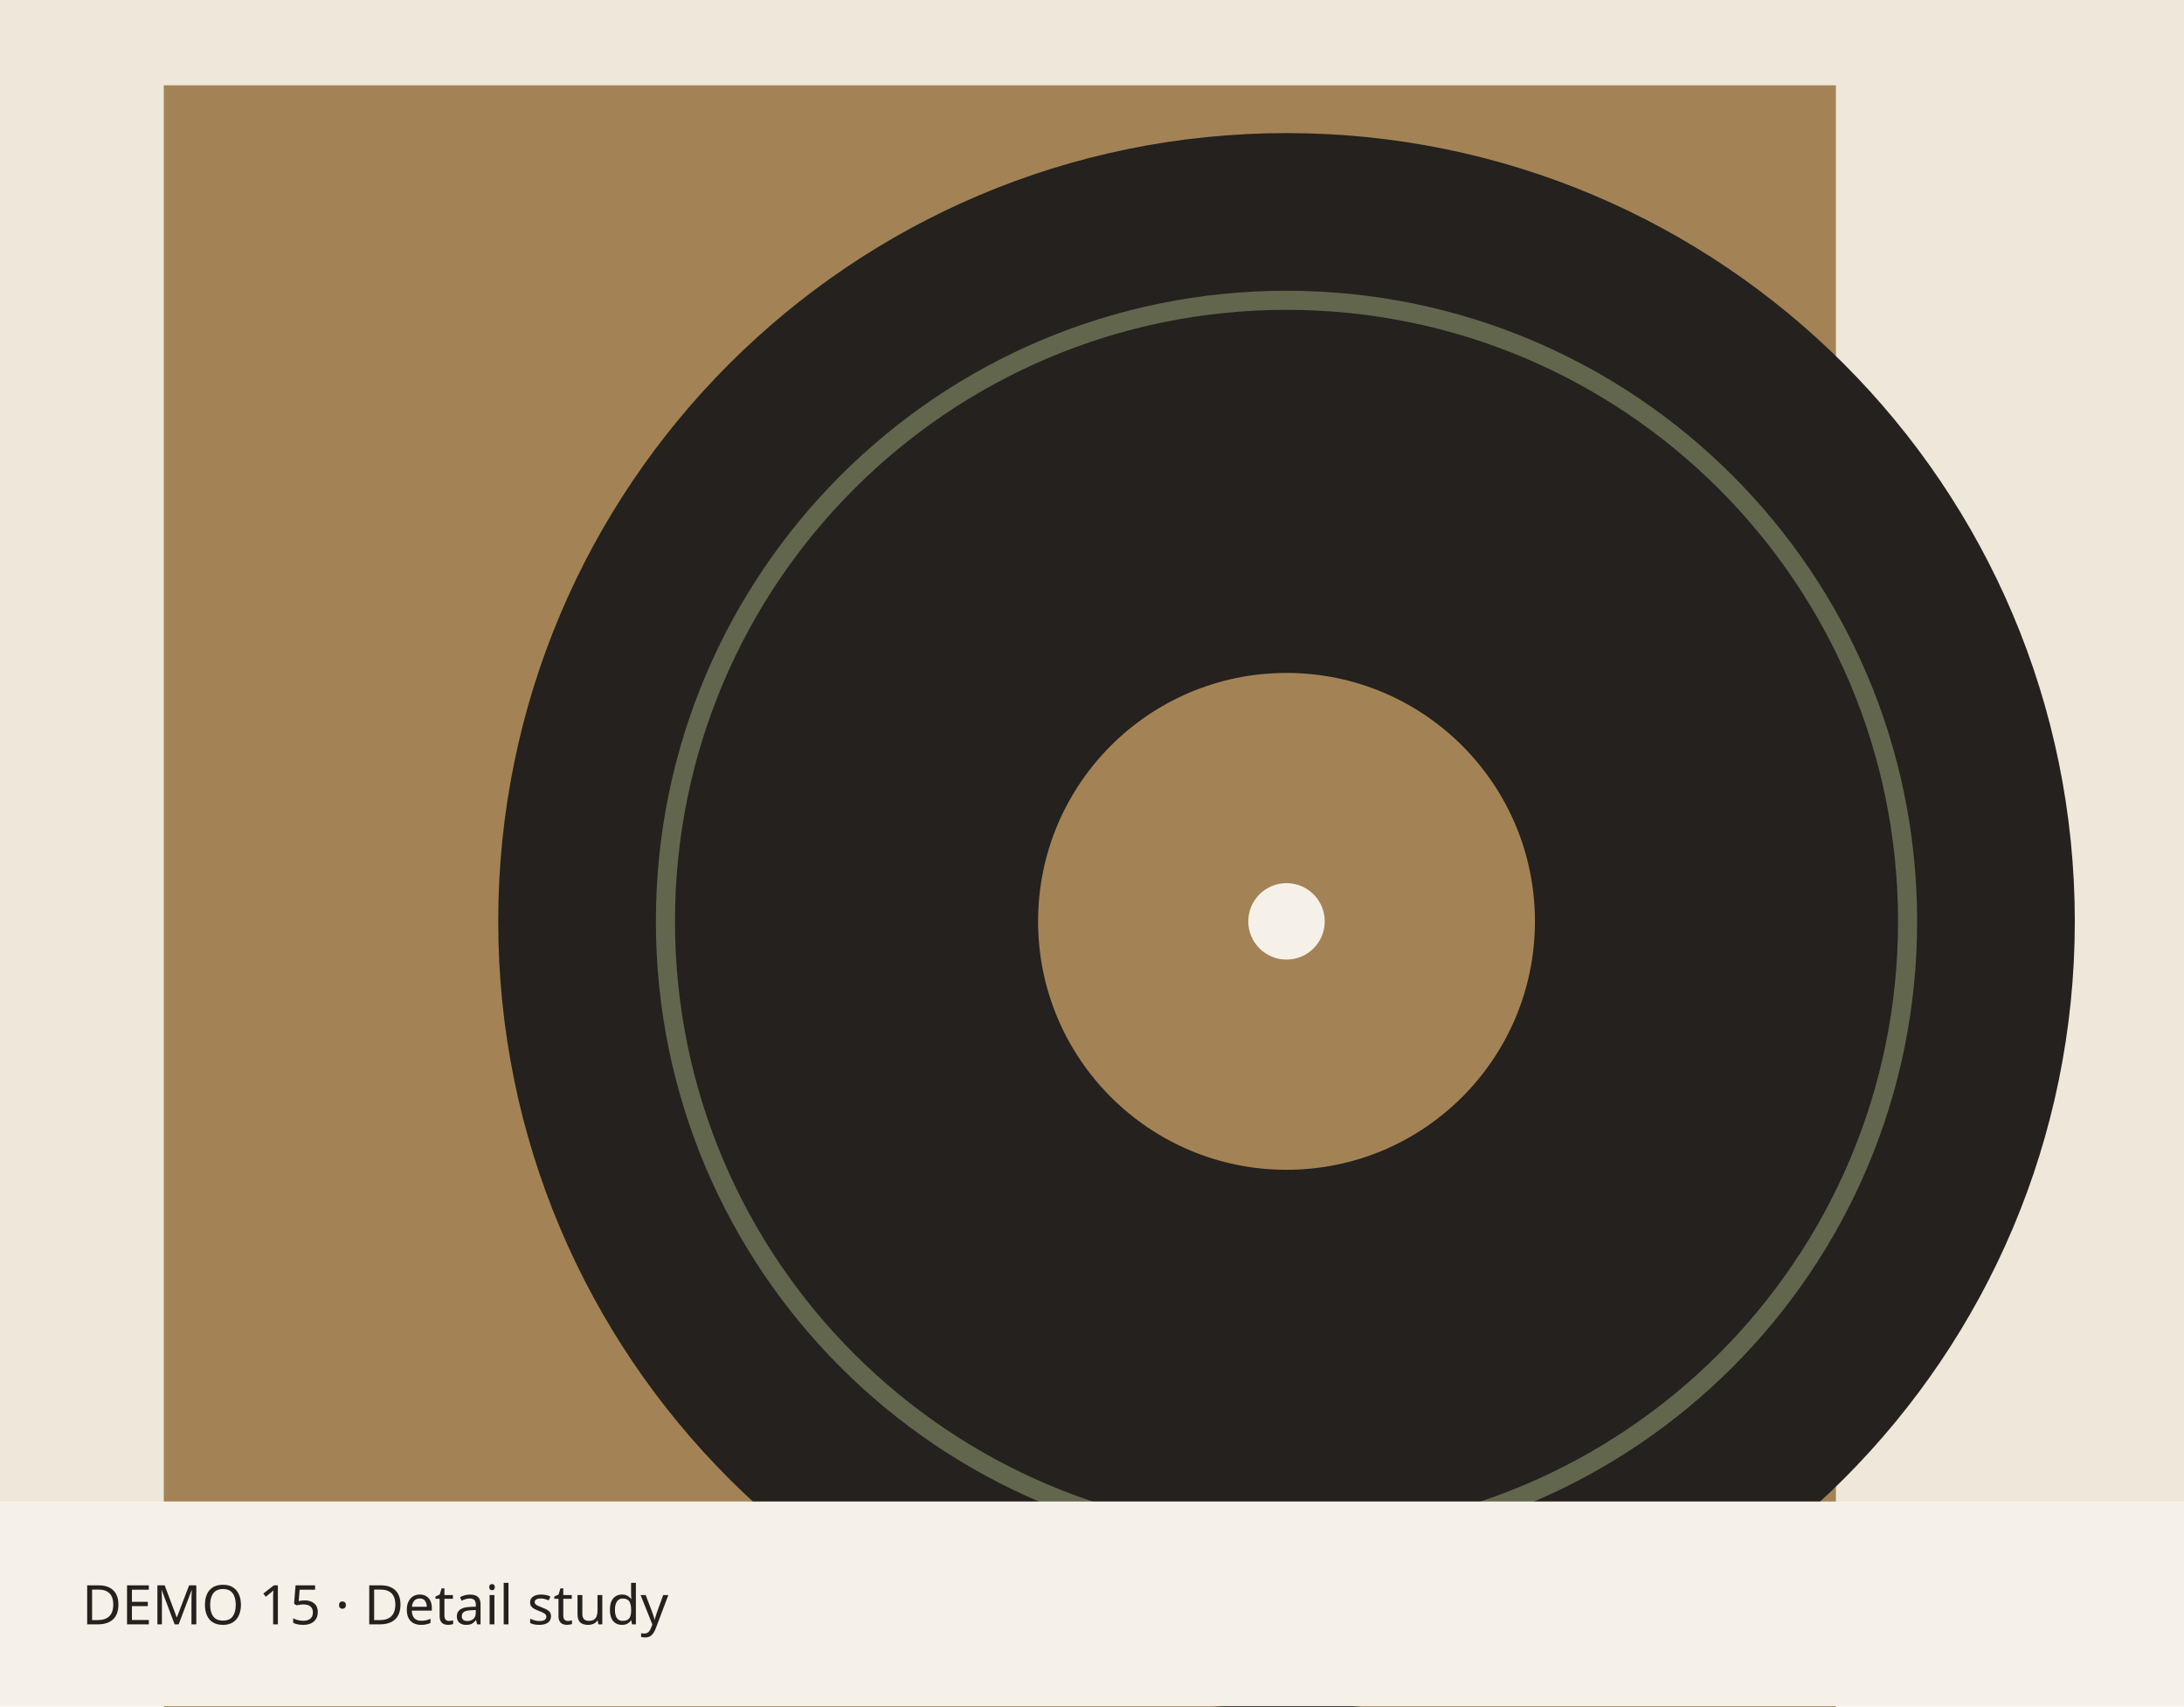
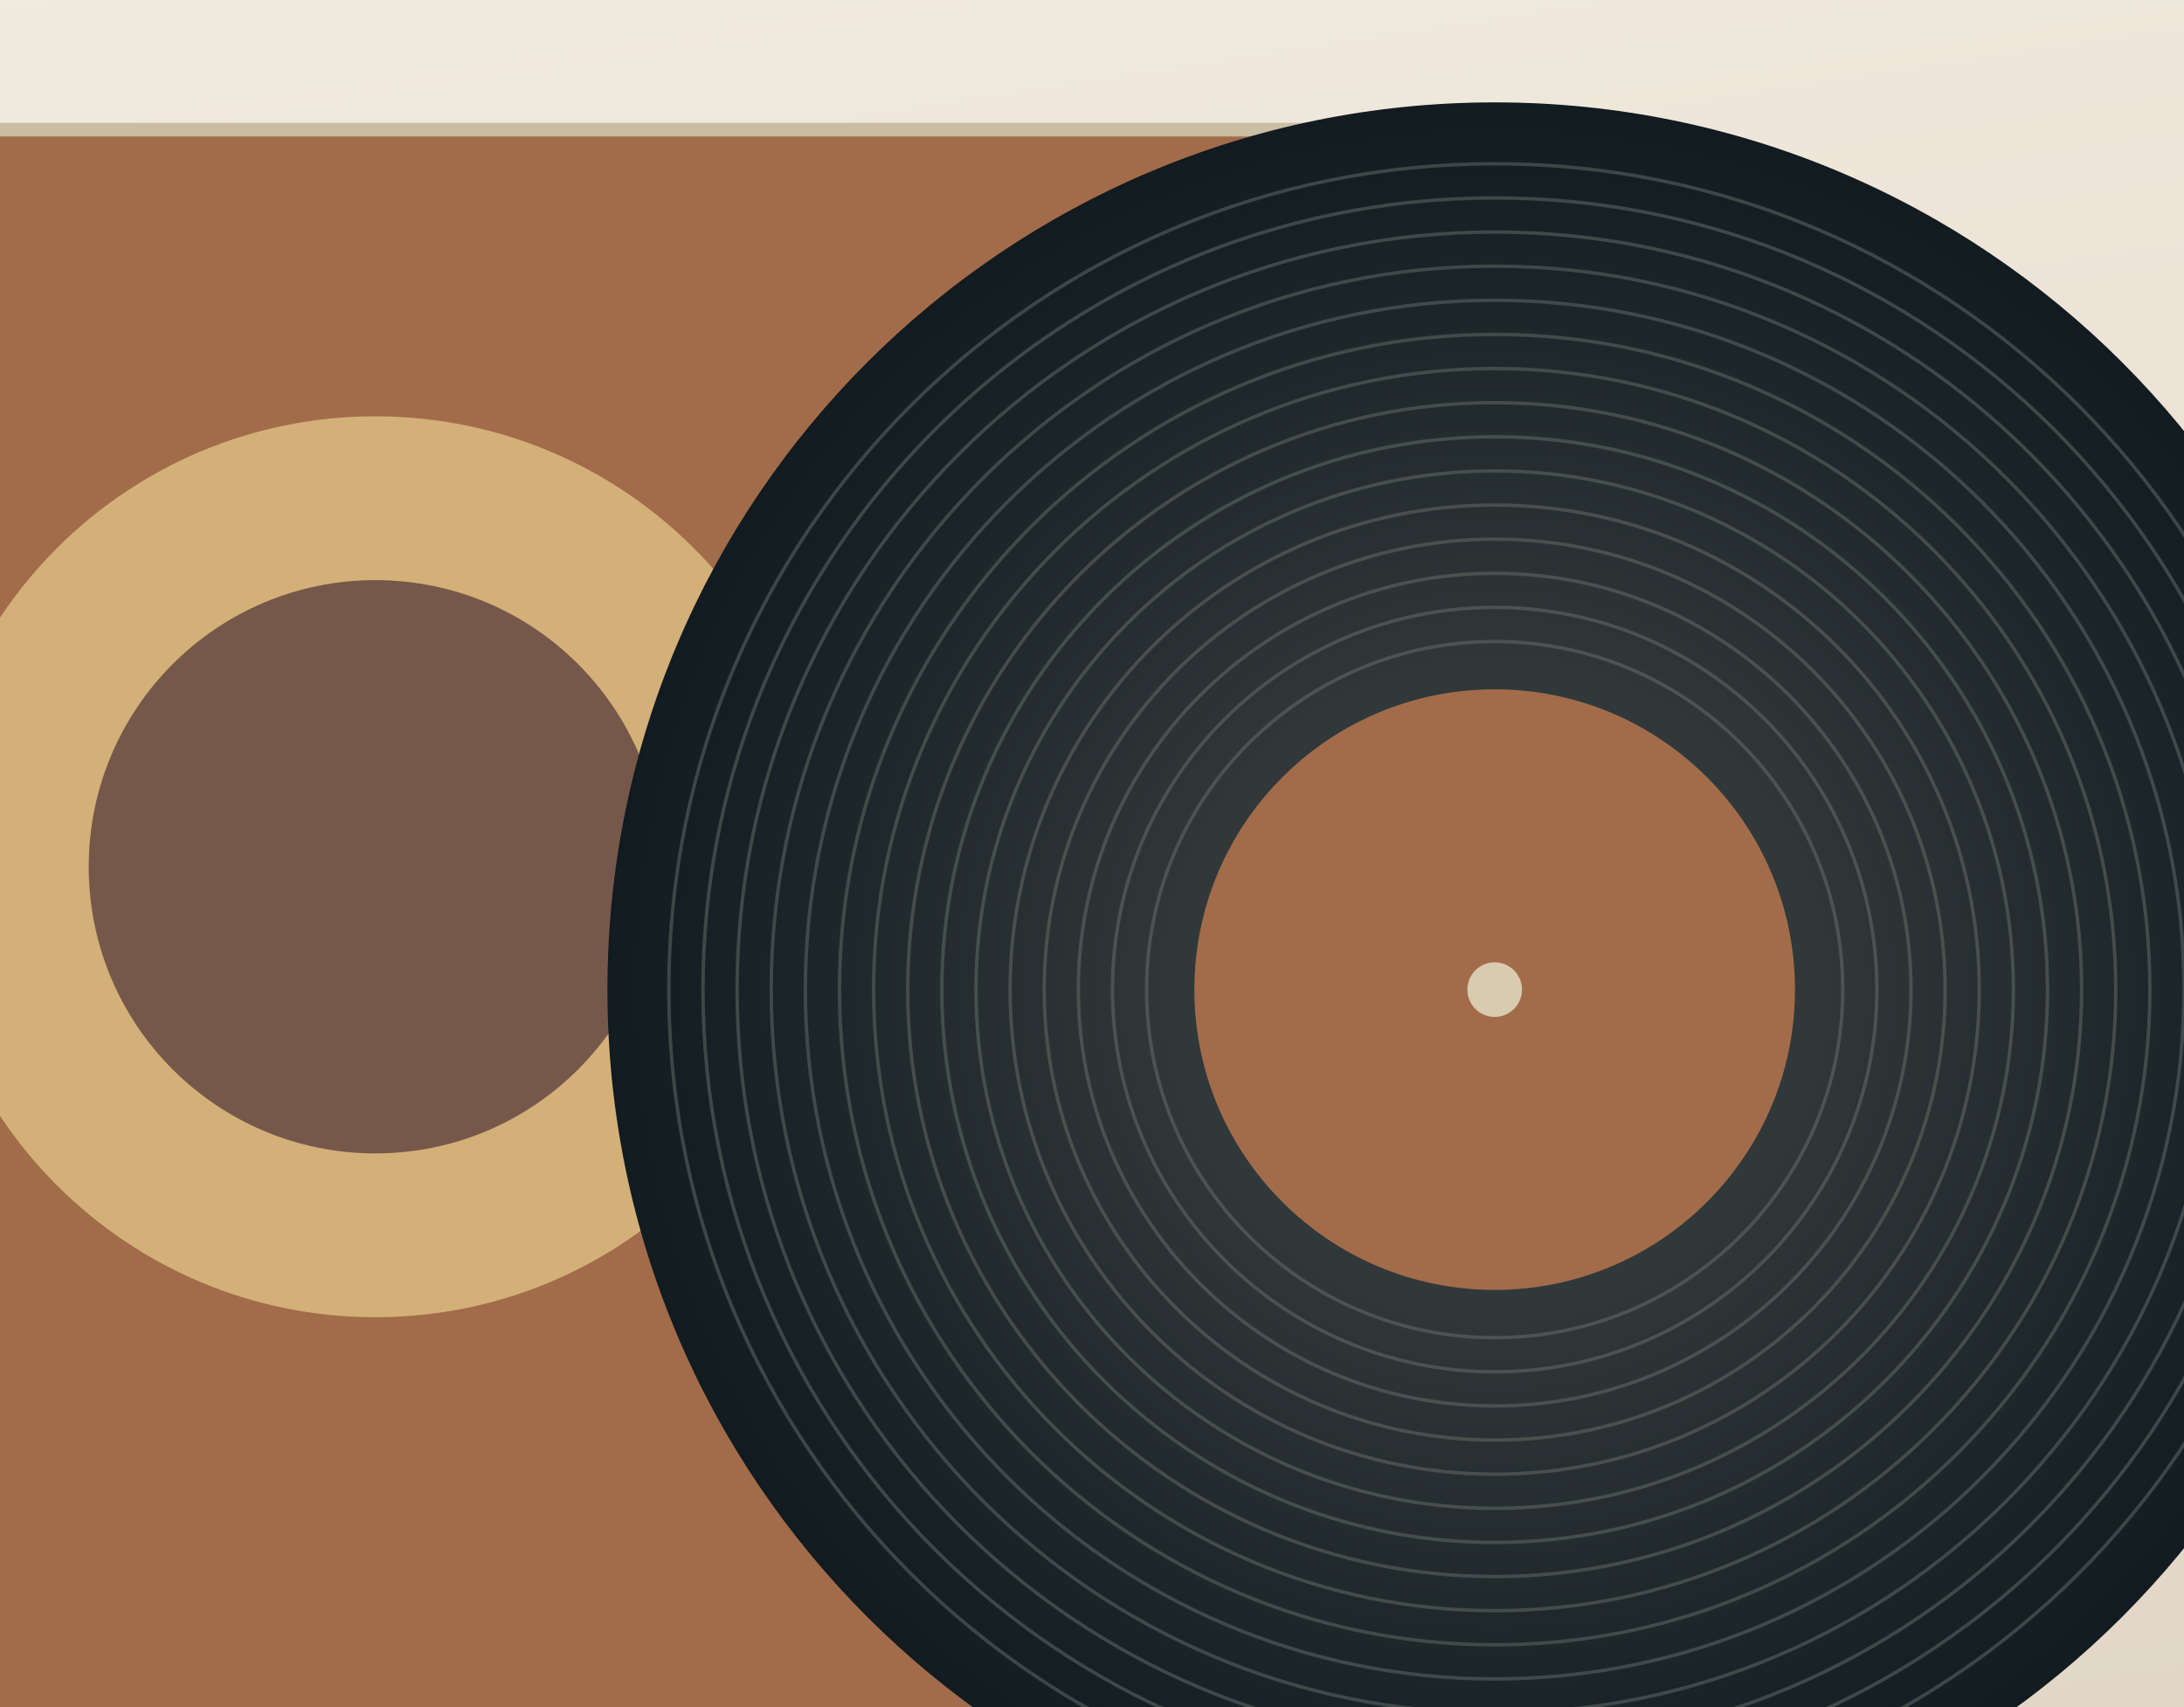
- <svg xmlns="http://www.w3.org/2000/svg" viewBox="0 0 640 500" role="img" aria-labelledby="title desc">
-   <rect width="640" height="500" fill="#eee7da" />
-   <g transform="translate(-120 -80) scale(1.4)">
-     <rect x="120" y="75" width="350" height="350" fill="#a38355" />
-     <circle cx="355" cy="250" r="165" fill="#24211e" />
-     <circle cx="355" cy="250" r="130" stroke="#62664d" fill="none" stroke-width="4" />
-     <circle cx="355" cy="250" r="52" fill="#a38355" />
-     <circle cx="355" cy="250" r="8" fill="#f6f1e8" />
-   </g>
-   <rect x="0" y="440" width="640" height="60" fill="#f6f1e8" />
-   <text x="24" y="476" font-family="sans-serif" font-size="16" fill="#24211e">DEMO 15 · Detail study</text>
+ <svg xmlns="http://www.w3.org/2000/svg" viewBox="160 110 320 250" width="640" height="500" role="img" aria-labelledby="title desc">
+   <defs>
+     <linearGradient id="paper" x2="0.2" y2="1">
+       <stop stop-color="#f7f2e9" />
+       <stop offset="1" stop-color="#ded2c0" />
+     </linearGradient>
+     <linearGradient id="metal" x2="0.15" y2="1">
+       <stop stop-color="#f3eee5" />
+       <stop offset=".2" stop-color="#aaa8a0" />
+       <stop offset=".45" stop-color="#e1dfd6" />
+       <stop offset=".75" stop-color="#8c8980" />
+       <stop offset="1" stop-color="#d5cdbf" />
+     </linearGradient>
+     <linearGradient id="brass" x2=".6" y2="1">
+       <stop stop-color="#d3b47e" />
+       <stop offset=".4" stop-color="#9a763d" />
+       <stop offset=".65" stop-color="#e1c690" />
+       <stop offset="1" stop-color="#705332" />
+     </linearGradient>
+     <linearGradient id="wood" x2="1" y2=".4">
+       <stop stop-color="#48352a" />
+       <stop offset=".4" stop-color="#8b6142" />
+       <stop offset="1" stop-color="#51362b" />
+     </linearGradient>
+     <linearGradient id="leather" x2=".3" y2="1">
+       <stop stop-color="#4b4941" />
+       <stop offset="1" stop-color="#1f2221" />
+     </linearGradient>
+     <radialGradient id="glass">
+       <stop stop-color="#b4bdad" />
+       <stop offset=".3" stop-color="#344a49" />
+       <stop offset=".64" stop-color="#172c32" />
+       <stop offset="1" stop-color="#0c1519" />
+     </radialGradient>
+     <radialGradient id="vinyl">
+       <stop stop-color="#414747" />
+       <stop offset="1" stop-color="#111b20" />
+     </radialGradient>
+     <filter id="shadow" x="-50%" y="-80%" width="200%" height="260%">
+       <feGaussianBlur stdDeviation="9" />
+     </filter>
+     <pattern id="grain" width="14" height="9" patternUnits="userSpaceOnUse">
+       <path d="M0 2h14M0 7h14" stroke="#e9d1a8" stroke-width=".35" opacity=".2" />
+     </pattern>
+     <pattern id="cloth" width="5" height="5" patternUnits="userSpaceOnUse">
+       <path d="M0 0h5M0 0v5" stroke="#989282" stroke-width=".7" opacity=".25" />
+     </pattern>
+   </defs>
+   <rect width="640" height="500" fill="url(#paper)" />
+   <ellipse cx="320" cy="387" rx="175" ry="14" fill="#51452e" opacity=".16" filter="url(#shadow)" />
+   <rect x="131" y="129" width="250" height="250" fill="#a26c4a" stroke="#c9bda4" stroke-width="2" />
+   <circle cx="215" cy="237" r="66" fill="#d4b079" />
+   <circle cx="215" cy="237" r="42" fill="#76584a" />
+   <circle cx="379" cy="255" r="130" fill="url(#vinyl)" />
+   <circle cx="379" cy="255" r="51" fill="none" stroke="#6f7772" stroke-width=".5" opacity=".45" />
+   <circle cx="379" cy="255" r="56" fill="none" stroke="#6f7772" stroke-width=".5" opacity=".45" />
+   <circle cx="379" cy="255" r="61" fill="none" stroke="#6f7772" stroke-width=".5" opacity=".45" />
+   <circle cx="379" cy="255" r="66" fill="none" stroke="#6f7772" stroke-width=".5" opacity=".45" />
+   <circle cx="379" cy="255" r="71" fill="none" stroke="#6f7772" stroke-width=".5" opacity=".45" />
+   <circle cx="379" cy="255" r="76" fill="none" stroke="#6f7772" stroke-width=".5" opacity=".45" />
+   <circle cx="379" cy="255" r="81" fill="none" stroke="#6f7772" stroke-width=".5" opacity=".45" />
+   <circle cx="379" cy="255" r="86" fill="none" stroke="#6f7772" stroke-width=".5" opacity=".45" />
+   <circle cx="379" cy="255" r="91" fill="none" stroke="#6f7772" stroke-width=".5" opacity=".45" />
+   <circle cx="379" cy="255" r="96" fill="none" stroke="#6f7772" stroke-width=".5" opacity=".45" />
+   <circle cx="379" cy="255" r="101" fill="none" stroke="#6f7772" stroke-width=".5" opacity=".45" />
+   <circle cx="379" cy="255" r="106" fill="none" stroke="#6f7772" stroke-width=".5" opacity=".45" />
+   <circle cx="379" cy="255" r="111" fill="none" stroke="#6f7772" stroke-width=".5" opacity=".45" />
+   <circle cx="379" cy="255" r="116" fill="none" stroke="#6f7772" stroke-width=".5" opacity=".45" />
+   <circle cx="379" cy="255" r="121" fill="none" stroke="#6f7772" stroke-width=".5" opacity=".45" />
+   <circle cx="379" cy="255" r="44" fill="#a26c4a" />
+   <circle cx="379" cy="255" r="4" fill="#d8cbb0" />
</svg>
